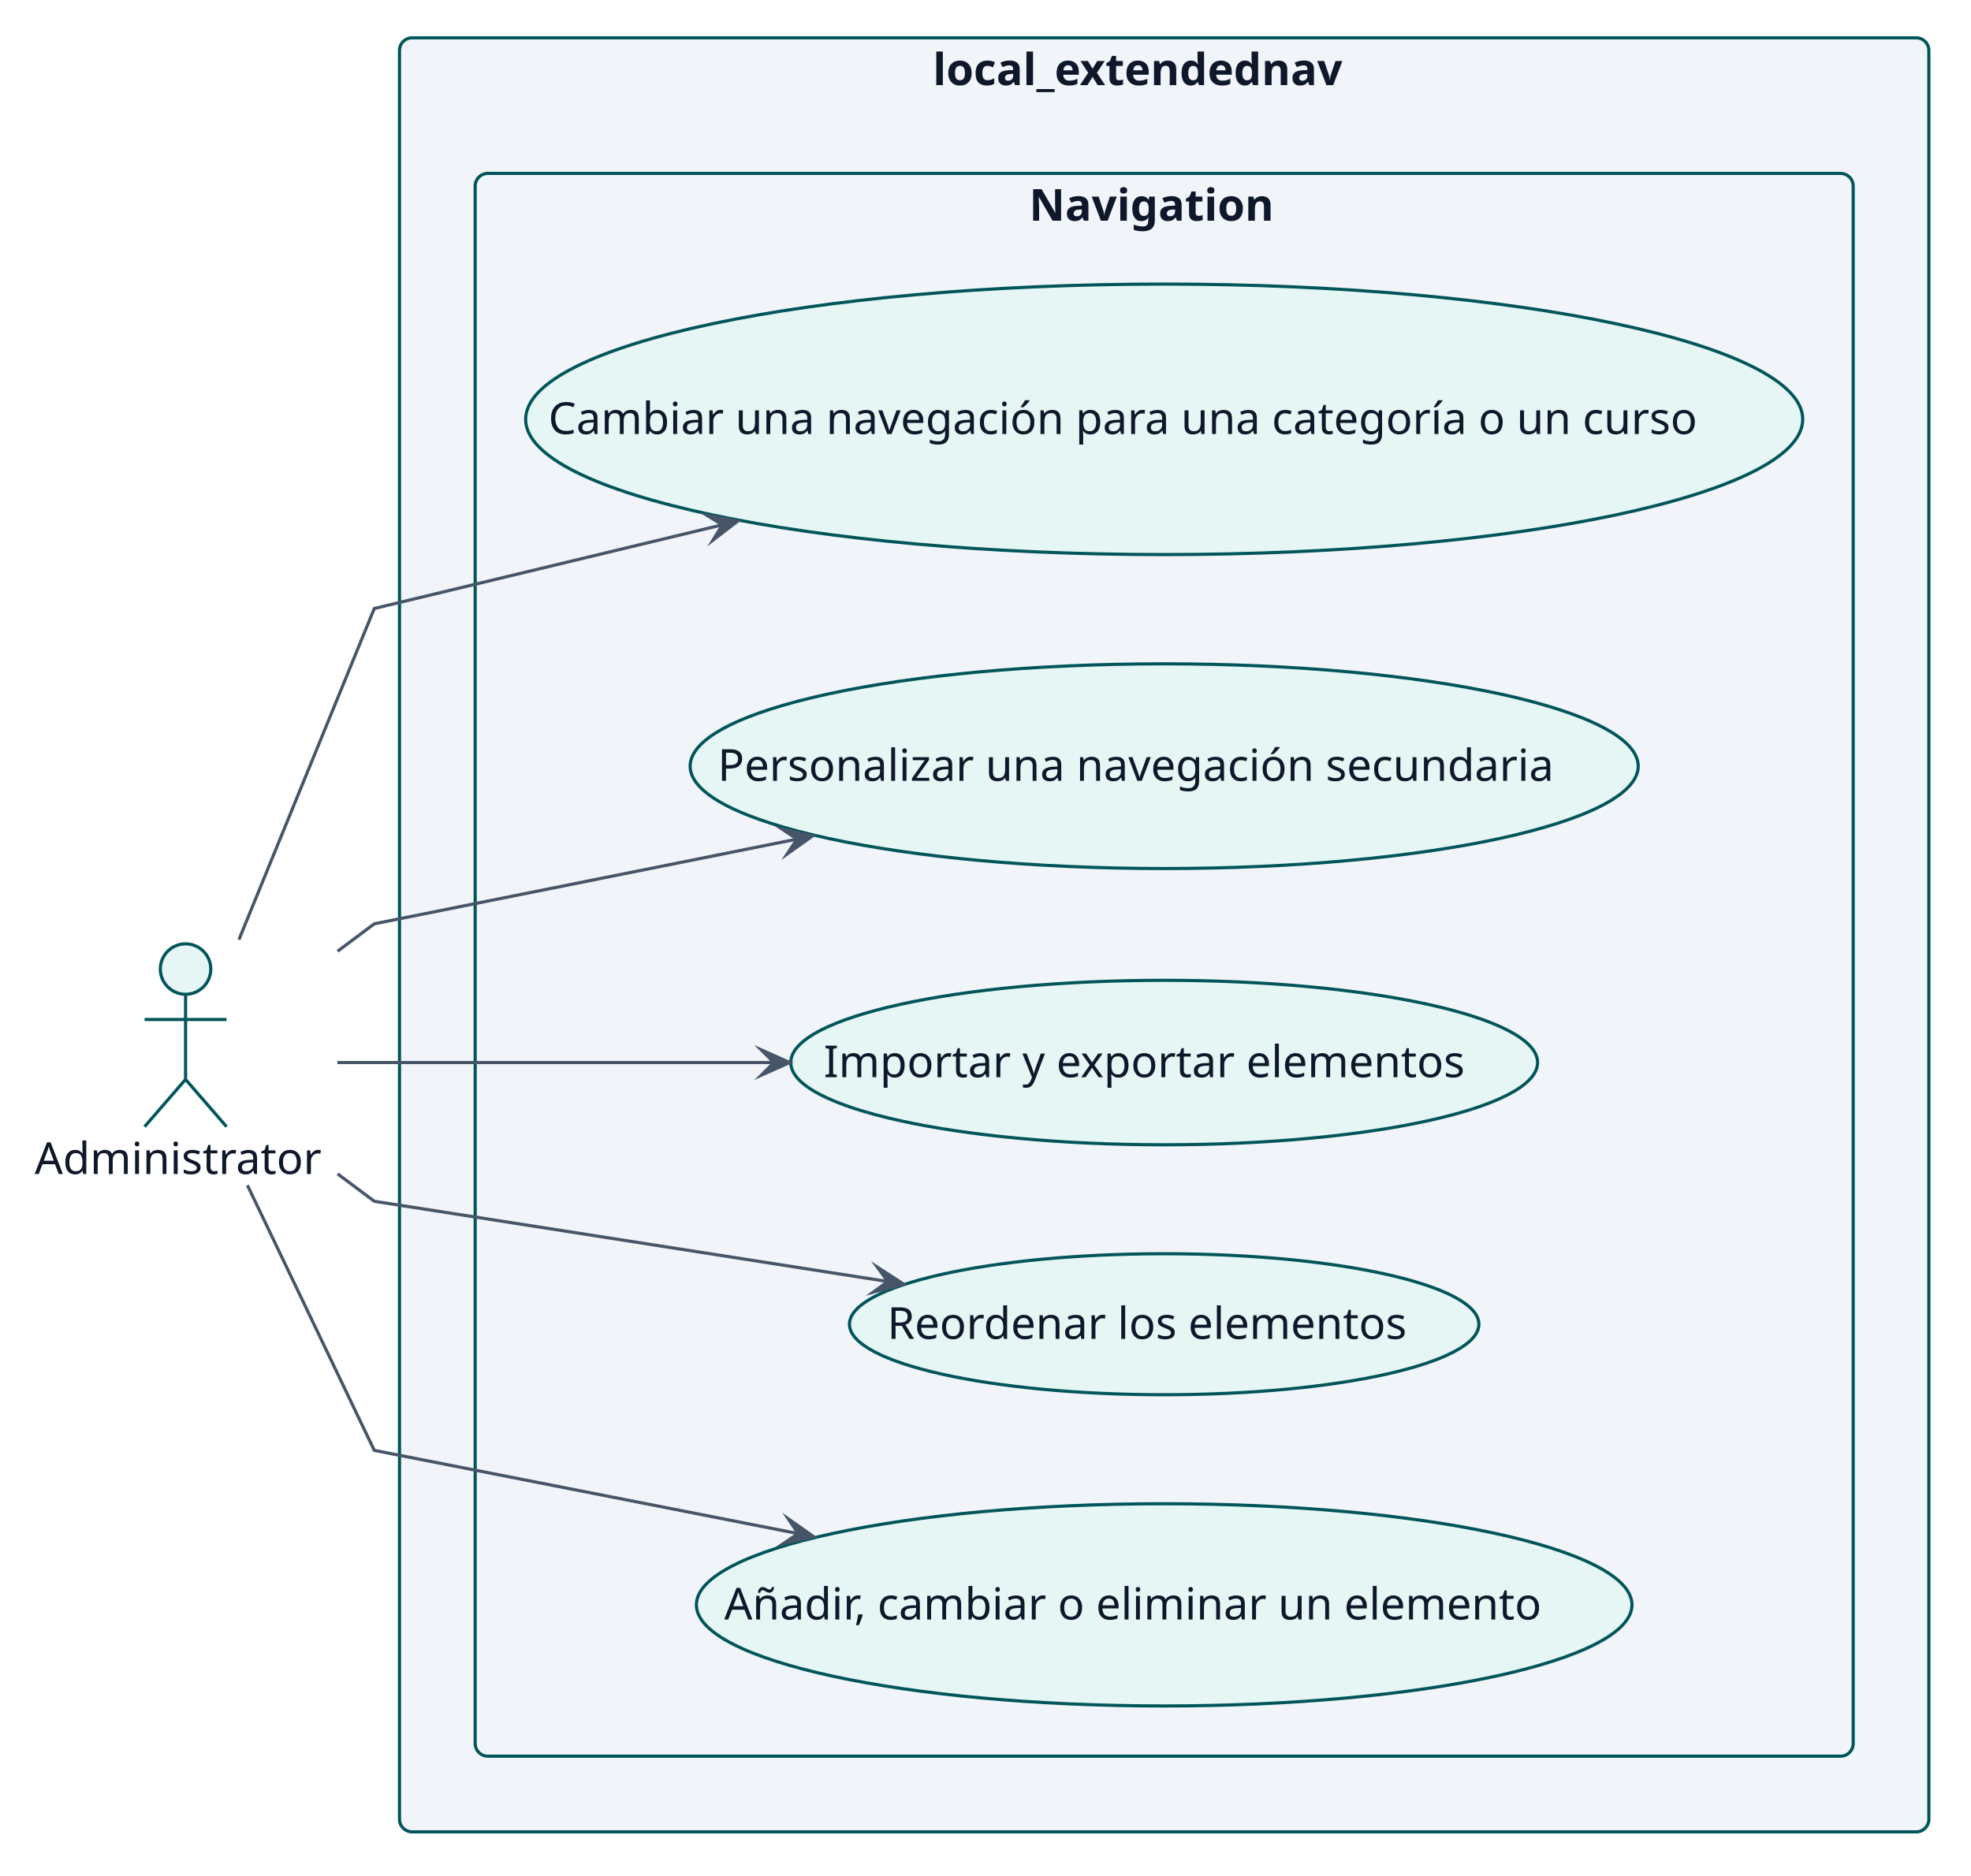
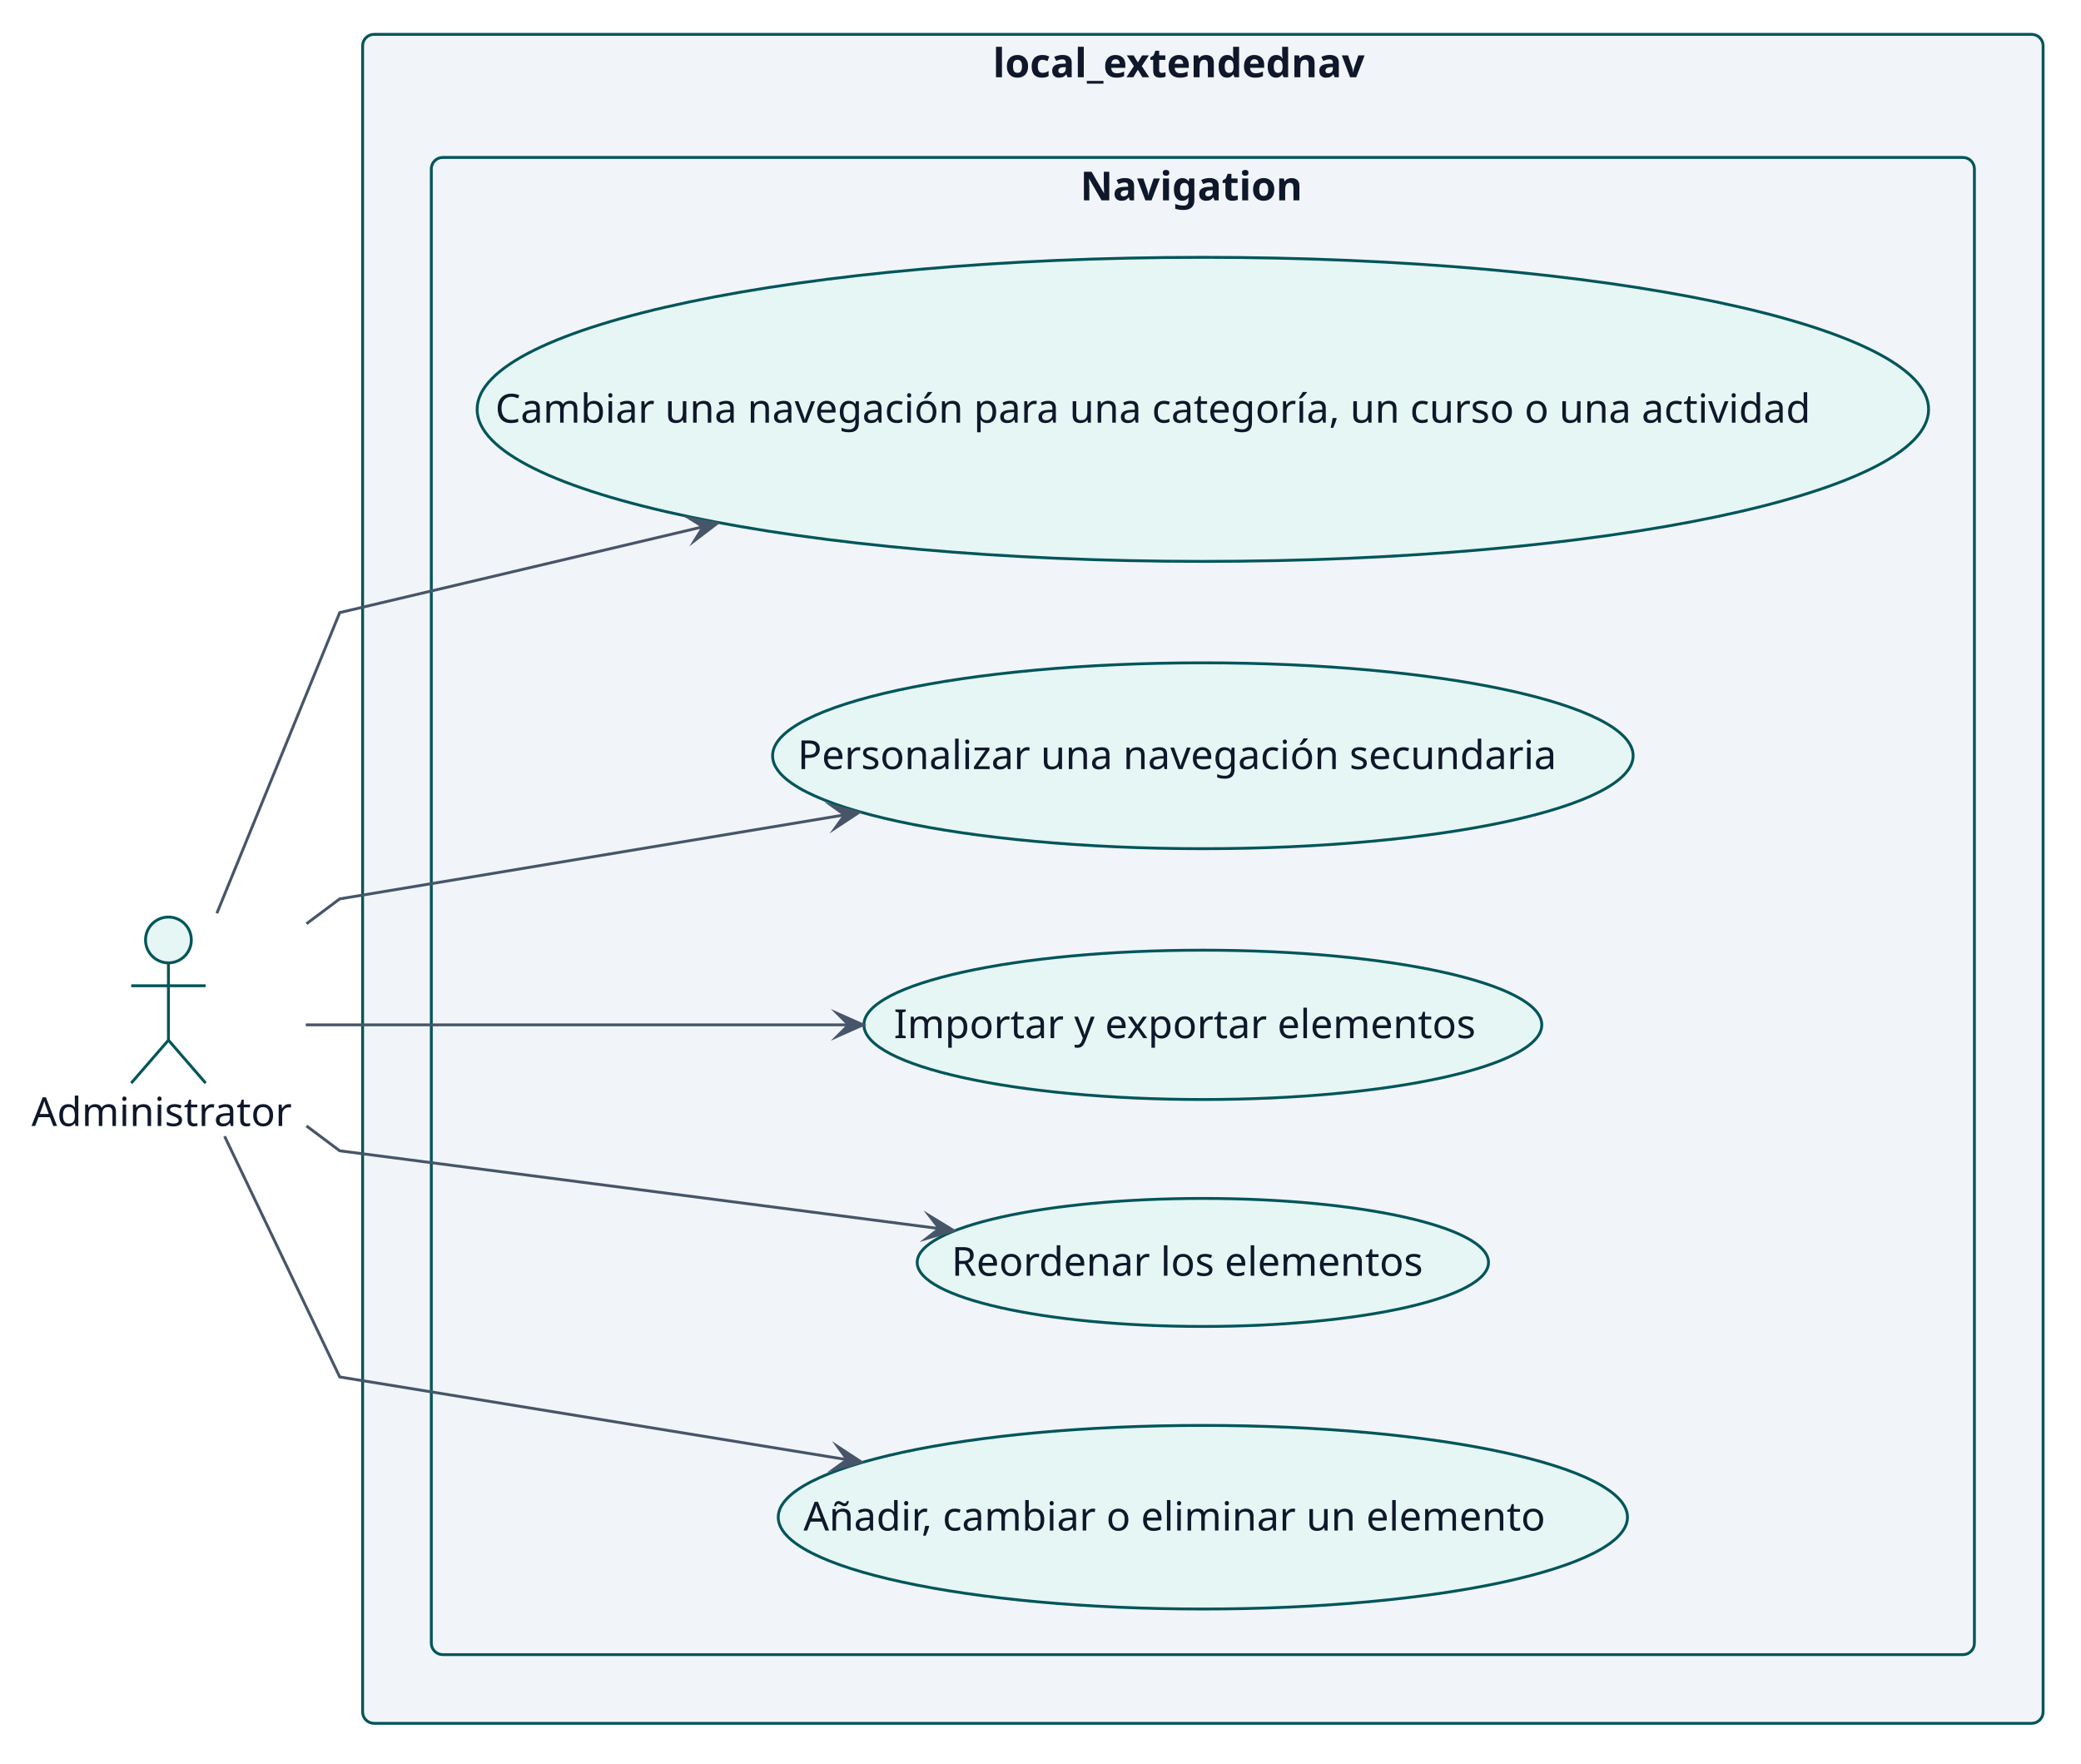
- <svg xmlns="http://www.w3.org/2000/svg" version="1.1" data-diagram-type="DESCRIPTION" style="width:625px;height:595px;background:#FFFFFF;" width="625px" height="595px" viewBox="0 0 625 595" zoomAndPan="magnify" preserveAspectRatio="none" contentStyleType="text/css">
+ <svg xmlns="http://www.w3.org/2000/svg" version="1.1" data-diagram-type="DESCRIPTION" style="width:727px;height:616px;background:#FFFFFF;" width="727px" height="616px" viewBox="0 0 727 616" zoomAndPan="magnify" preserveAspectRatio="none" contentStyleType="text/css">
  <defs />
  <g font-family="sans-serif" lengthAdjust="spacing">
    <g class="cluster" data-qualified-name="local_extendednav" id="ent0002" data-source-line="111">
-       <rect x="126.68" y="12" width="484.96" height="569" fill="#F1F5F9" style="stroke:#00555A;stroke-width:1;" rx="4" ry="4" />
-       <text x="295.8" y="26.995" fill="#0F172A" font-size="14" textLength="146.72" font-weight="700" font-family="IBM Plex Sans">local_extendednav</text>
+       <rect x="126.68" y="12" width="587.08" height="590" fill="#F1F5F9" style="stroke:#00555A;stroke-width:1;" rx="4" ry="4" />
+       <text x="346.86" y="26.995" fill="#0F172A" font-size="14" textLength="146.72" font-weight="700" font-family="IBM Plex Sans">local_extendednav</text>
    </g>
    <g class="cluster" data-qualified-name="local_extendednav.Navigation" id="ent0003" data-source-line="112">
-       <rect x="150.68" y="55" width="436.96" height="502" fill="#F1F5F9" style="stroke:#00555A;stroke-width:1;" rx="4" ry="4" />
-       <text x="326.343" y="69.995" fill="#0F172A" font-size="14" textLength="85.634" font-weight="700" font-family="IBM Plex Sans">Navigation</text>
+       <rect x="150.68" y="55" width="539.08" height="523" fill="#F1F5F9" style="stroke:#00555A;stroke-width:1;" rx="4" ry="4" />
+       <text x="377.403" y="69.995" fill="#0F172A" font-size="14" textLength="85.634" font-weight="700" font-family="IBM Plex Sans">Navigation</text>
    </g>
    <g class="entity" data-qualified-name="local_extendednav.Navigation.UC_manageNodes" id="ent0004" data-source-line="113">
-       <ellipse cx="369.159" cy="508.998" rx="148.339" ry="32.068" fill="#E6F6F4" style="stroke:#00555A;stroke-width:1;" />
-       <text x="229.647" y="513.646" fill="#0F172A" font-size="14" textLength="279.022" font-family="IBM Plex Sans">Añadir, cambiar o eliminar un elemento</text>
+       <ellipse cx="420.219" cy="529.998" rx="148.339" ry="32.068" fill="#E6F6F4" style="stroke:#00555A;stroke-width:1;" />
+       <text x="280.707" y="534.646" fill="#0F172A" font-size="14" textLength="279.022" font-family="IBM Plex Sans">Añadir, cambiar o eliminar un elemento</text>
    </g>
    <g class="entity" data-qualified-name="local_extendednav.Navigation.UC_reorderNodes" id="ent0005" data-source-line="114">
-       <ellipse cx="369.156" cy="419.999" rx="99.796" ry="22.359" fill="#E6F6F4" style="stroke:#00555A;stroke-width:1;" />
-       <text x="281.352" y="424.648" fill="#0F172A" font-size="14" textLength="175.608" font-family="IBM Plex Sans">Reordenar los elementos</text>
+       <ellipse cx="420.216" cy="440.999" rx="99.796" ry="22.359" fill="#E6F6F4" style="stroke:#00555A;stroke-width:1;" />
+       <text x="332.412" y="445.648" fill="#0F172A" font-size="14" textLength="175.608" font-family="IBM Plex Sans">Reordenar los elementos</text>
    </g>
    <g class="entity" data-qualified-name="local_extendednav.Navigation.UC_importNodes" id="ent0006" data-source-line="115">
-       <ellipse cx="369.158" cy="337.002" rx="118.408" ry="26.082" fill="#E6F6F4" style="stroke:#00555A;stroke-width:1;" />
-       <text x="261.181" y="341.65" fill="#0F172A" font-size="14" textLength="215.954" font-family="IBM Plex Sans">Importar y exportar elementos</text>
+       <ellipse cx="420.218" cy="358.002" rx="118.408" ry="26.082" fill="#E6F6F4" style="stroke:#00555A;stroke-width:1;" />
+       <text x="312.241" y="362.65" fill="#0F172A" font-size="14" textLength="215.954" font-family="IBM Plex Sans">Importar y exportar elementos</text>
    </g>
    <g class="entity" data-qualified-name="local_extendednav.Navigation.UC_customiseSecondaryNavigation" id="ent0007" data-source-line="116">
-       <ellipse cx="369.158" cy="243.004" rx="150.318" ry="32.464" fill="#E6F6F4" style="stroke:#00555A;stroke-width:1;" />
-       <text x="227.586" y="247.652" fill="#0F172A" font-size="14" textLength="283.145" font-family="IBM Plex Sans">Personalizar una navegación secundaria</text>
+       <ellipse cx="420.218" cy="264.004" rx="150.318" ry="32.464" fill="#E6F6F4" style="stroke:#00555A;stroke-width:1;" />
+       <text x="278.646" y="268.652" fill="#0F172A" font-size="14" textLength="283.145" font-family="IBM Plex Sans">Personalizar una navegación secundaria</text>
    </g>
    <g class="entity" data-qualified-name="local_extendednav.Navigation.UC_setScopeException" id="ent0008" data-source-line="117">
-       <ellipse cx="369.16" cy="132.996" rx="202.48" ry="42.896" fill="#E6F6F4" style="stroke:#00555A;stroke-width:1;" />
-       <text x="173.885" y="137.645" fill="#0F172A" font-size="14" textLength="390.551" font-family="IBM Plex Sans">Cambiar una navegación para una categoría o un curso</text>
+       <ellipse cx="420.219" cy="142.998" rx="253.539" ry="53.108" fill="#E6F6F4" style="stroke:#00555A;stroke-width:1;" />
+       <text x="173.015" y="147.646" fill="#0F172A" font-size="14" textLength="494.409" font-family="IBM Plex Sans">Cambiar una navegación para una categoría, un curso o una actividad</text>
    </g>
    <g class="entity" data-qualified-name="A_Administrator" id="ent0001" data-source-line="109">
-       <ellipse cx="58.841" cy="307.35" rx="8" ry="8" fill="#E6F6F4" style="stroke:#00555A;stroke-width:1;" />
-       <path d="M58.841,315.35 L58.841,342.35 M45.841,323.35 L71.841,323.35 M58.841,342.35 L45.841,357.35 M58.841,342.35 L71.841,357.35" style="stroke:#00555A;stroke-width:1;" fill="none" />
-       <text x="11" y="372.345" fill="#0F172A" font-size="14" textLength="95.683" font-family="IBM Plex Sans">Administrator</text>
+       <ellipse cx="58.841" cy="328.35" rx="8" ry="8" fill="#E6F6F4" style="stroke:#00555A;stroke-width:1;" />
+       <path d="M58.841,336.35 L58.841,363.35 M45.841,344.35 L71.841,344.35 M58.841,363.35 L45.841,378.35 M58.841,363.35 L71.841,378.35" style="stroke:#00555A;stroke-width:1;" fill="none" />
+       <text x="11" y="393.345" fill="#0F172A" font-size="14" textLength="95.683" font-family="IBM Plex Sans">Administrator</text>
    </g>
    <g class="link" data-entity-1="ent0001" data-entity-2="ent0004" id="lnk9" data-source-line="121" data-link-type="dependency">
-       <path d="M78.46,375.92 C95.7,411.95 118.68,460 118.68,460 C118.68,460 186.274,473.276 253.104,486.406" style="stroke:#475569;stroke-width:1;" fill="none" id="A_Administrator-to-UC_manageNodes" />
-       <polygon points="258.01,487.37,249.95,481.71,253.104,486.406,248.408,489.56,258.01,487.37" fill="#475569" style="stroke:#475569;stroke-width:1;stroke-linejoin:miter;stroke-miterlimit:10;" />
+       <path d="M78.46,396.92 C95.7,432.95 118.68,481 118.68,481 C118.68,481 211.835,496.186 295.935,509.896" style="stroke:#475569;stroke-width:1;" fill="none" id="A_Administrator-to-UC_manageNodes" />
+       <polygon points="300.87,510.7,292.631,505.304,295.935,509.896,291.344,513.2,300.87,510.7" fill="#475569" style="stroke:#475569;stroke-width:1;stroke-linejoin:miter;stroke-miterlimit:10;" />
    </g>
    <g class="link" data-entity-1="ent0001" data-entity-2="ent0005" id="lnk10" data-source-line="122" data-link-type="dependency">
-       <path d="M107.06,372.31 C113.9,377.42 118.68,381 118.68,381 C118.68,381 208.77,395.088 281.53,406.458" style="stroke:#475569;stroke-width:1;" fill="none" id="A_Administrator-to-UC_reorderNodes" />
-       <polygon points="286.47,407.23,278.195,401.888,281.53,406.458,276.96,409.792,286.47,407.23" fill="#475569" style="stroke:#475569;stroke-width:1;stroke-linejoin:miter;stroke-miterlimit:10;" />
+       <path d="M107.06,393.31 C113.9,398.42 118.68,402 118.68,402 C118.68,402 239.332,417.657 328.142,429.177" style="stroke:#475569;stroke-width:1;" fill="none" id="A_Administrator-to-UC_reorderNodes" />
+       <polygon points="333.1,429.82,324.689,424.695,328.142,429.177,323.66,432.629,333.1,429.82" fill="#475569" style="stroke:#475569;stroke-width:1;stroke-linejoin:miter;stroke-miterlimit:10;" />
    </g>
    <g class="link" data-entity-1="ent0001" data-entity-2="ent0006" id="lnk11" data-source-line="123" data-link-type="dependency">
-       <path d="M107,337 C145.13,337 195.48,337 245.42,337" style="stroke:#475569;stroke-width:1;" fill="none" id="A_Administrator-to-UC_importNodes" />
-       <polygon points="250.42,337,241.42,333,245.42,337,241.42,341,250.42,337" fill="#475569" style="stroke:#475569;stroke-width:1;stroke-linejoin:miter;stroke-miterlimit:10;" />
+       <path d="M106.82,358 C156.01,358 230.16,358 296.48,358" style="stroke:#475569;stroke-width:1;" fill="none" id="A_Administrator-to-UC_importNodes" />
+       <polygon points="301.48,358,292.48,354,296.48,358,292.48,362,301.48,358" fill="#475569" style="stroke:#475569;stroke-width:1;stroke-linejoin:miter;stroke-miterlimit:10;" />
    </g>
    <g class="link" data-entity-1="ent0001" data-entity-2="ent0007" id="lnk12" data-source-line="124" data-link-type="dependency">
-       <path d="M107.06,301.69 C113.9,296.58 118.68,293 118.68,293 C118.68,293 186.017,279.502 252.747,266.132" style="stroke:#475569;stroke-width:1;" fill="none" id="A_Administrator-to-UC_customiseSecondaryNavigation" />
-       <polygon points="257.65,265.15,248.04,262.996,252.747,266.132,249.611,270.84,257.65,265.15" fill="#475569" style="stroke:#475569;stroke-width:1;stroke-linejoin:miter;stroke-miterlimit:10;" />
+       <path d="M107.06,322.69 C113.9,317.58 118.68,314 118.68,314 C118.68,314 211.168,298.611 295.078,284.651" style="stroke:#475569;stroke-width:1;" fill="none" id="A_Administrator-to-UC_customiseSecondaryNavigation" />
+       <polygon points="300.01,283.83,290.476,281.361,295.078,284.651,291.788,289.253,300.01,283.83" fill="#475569" style="stroke:#475569;stroke-width:1;stroke-linejoin:miter;stroke-miterlimit:10;" />
    </g>
    <g class="link" data-entity-1="ent0001" data-entity-2="ent0008" id="lnk13" data-source-line="125" data-link-type="dependency">
-       <path d="M75.76,298.03 C93.19,255.39 118.68,193 118.68,193 C118.68,193 170.019,180.649 229.069,166.449" style="stroke:#475569;stroke-width:1;" fill="none" id="A_Administrator-to-UC_setScopeException" />
-       <polygon points="233.93,165.28,224.244,163.495,229.069,166.449,226.115,171.273,233.93,165.28" fill="#475569" style="stroke:#475569;stroke-width:1;stroke-linejoin:miter;stroke-miterlimit:10;" />
+       <path d="M75.76,319.03 C93.19,276.39 118.68,214 118.68,214 C118.68,214 177.134,200.189 245.634,184.009" style="stroke:#475569;stroke-width:1;" fill="none" id="A_Administrator-to-UC_setScopeException" />
+       <polygon points="250.5,182.86,240.822,181.036,245.634,184.009,242.661,188.822,250.5,182.86" fill="#475569" style="stroke:#475569;stroke-width:1;stroke-linejoin:miter;stroke-miterlimit:10;" />
    </g>
  </g>
</svg>
